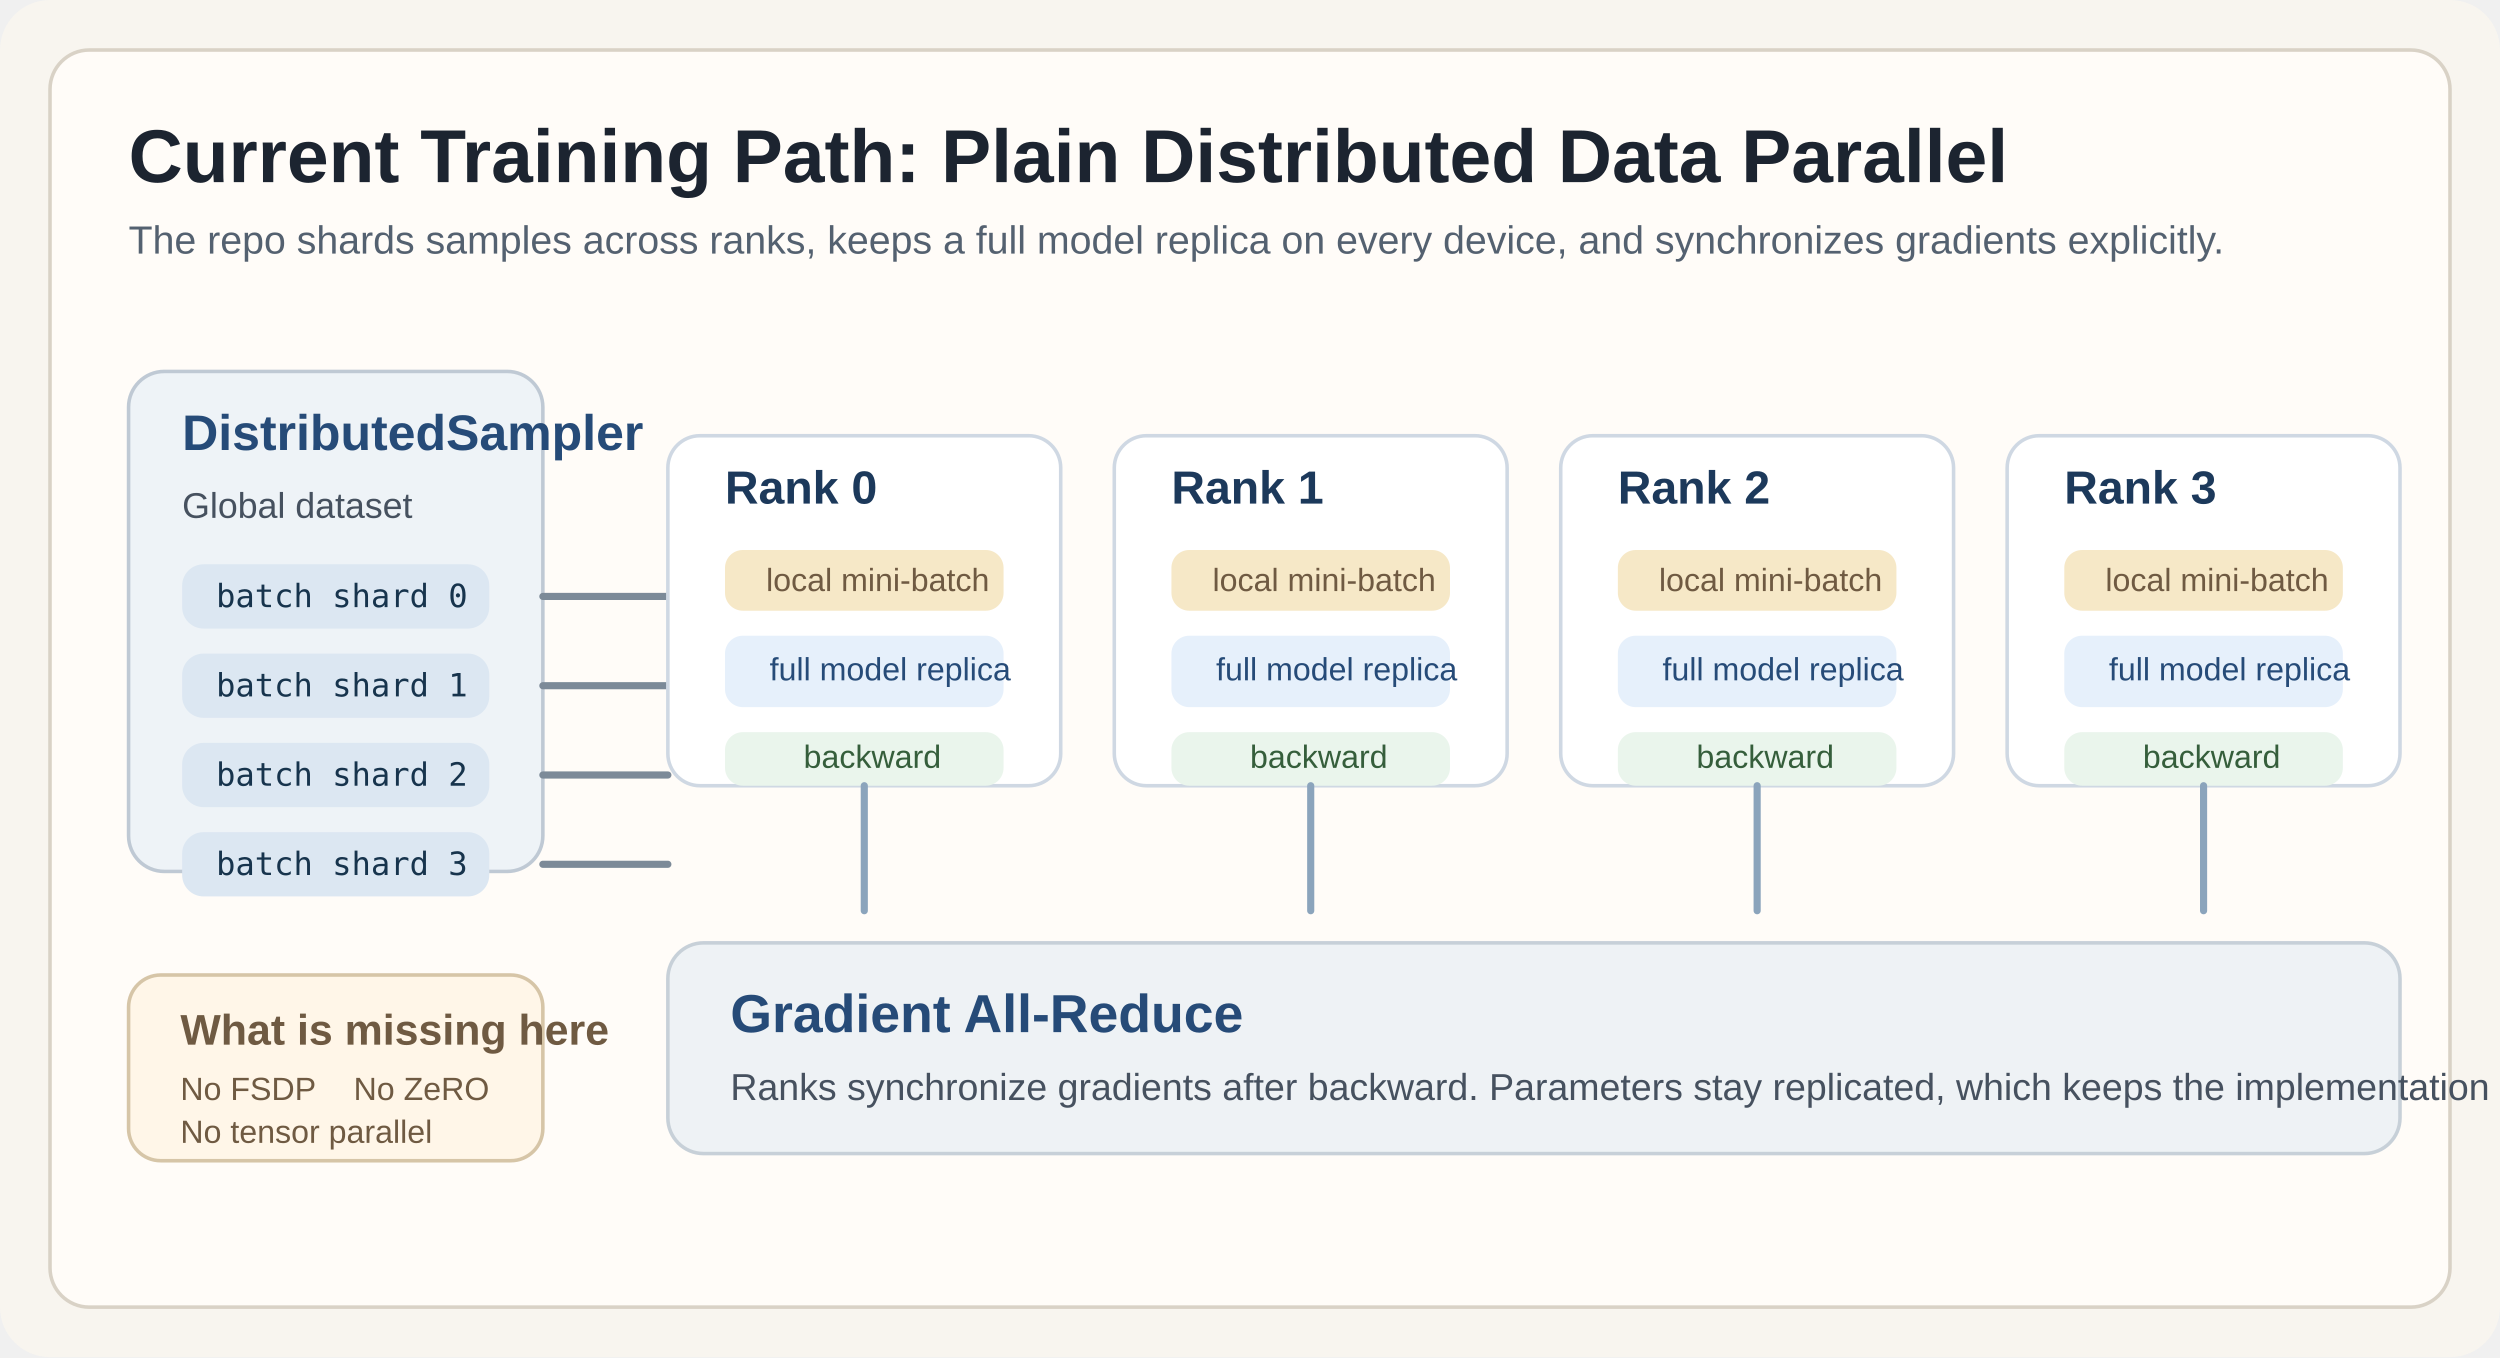
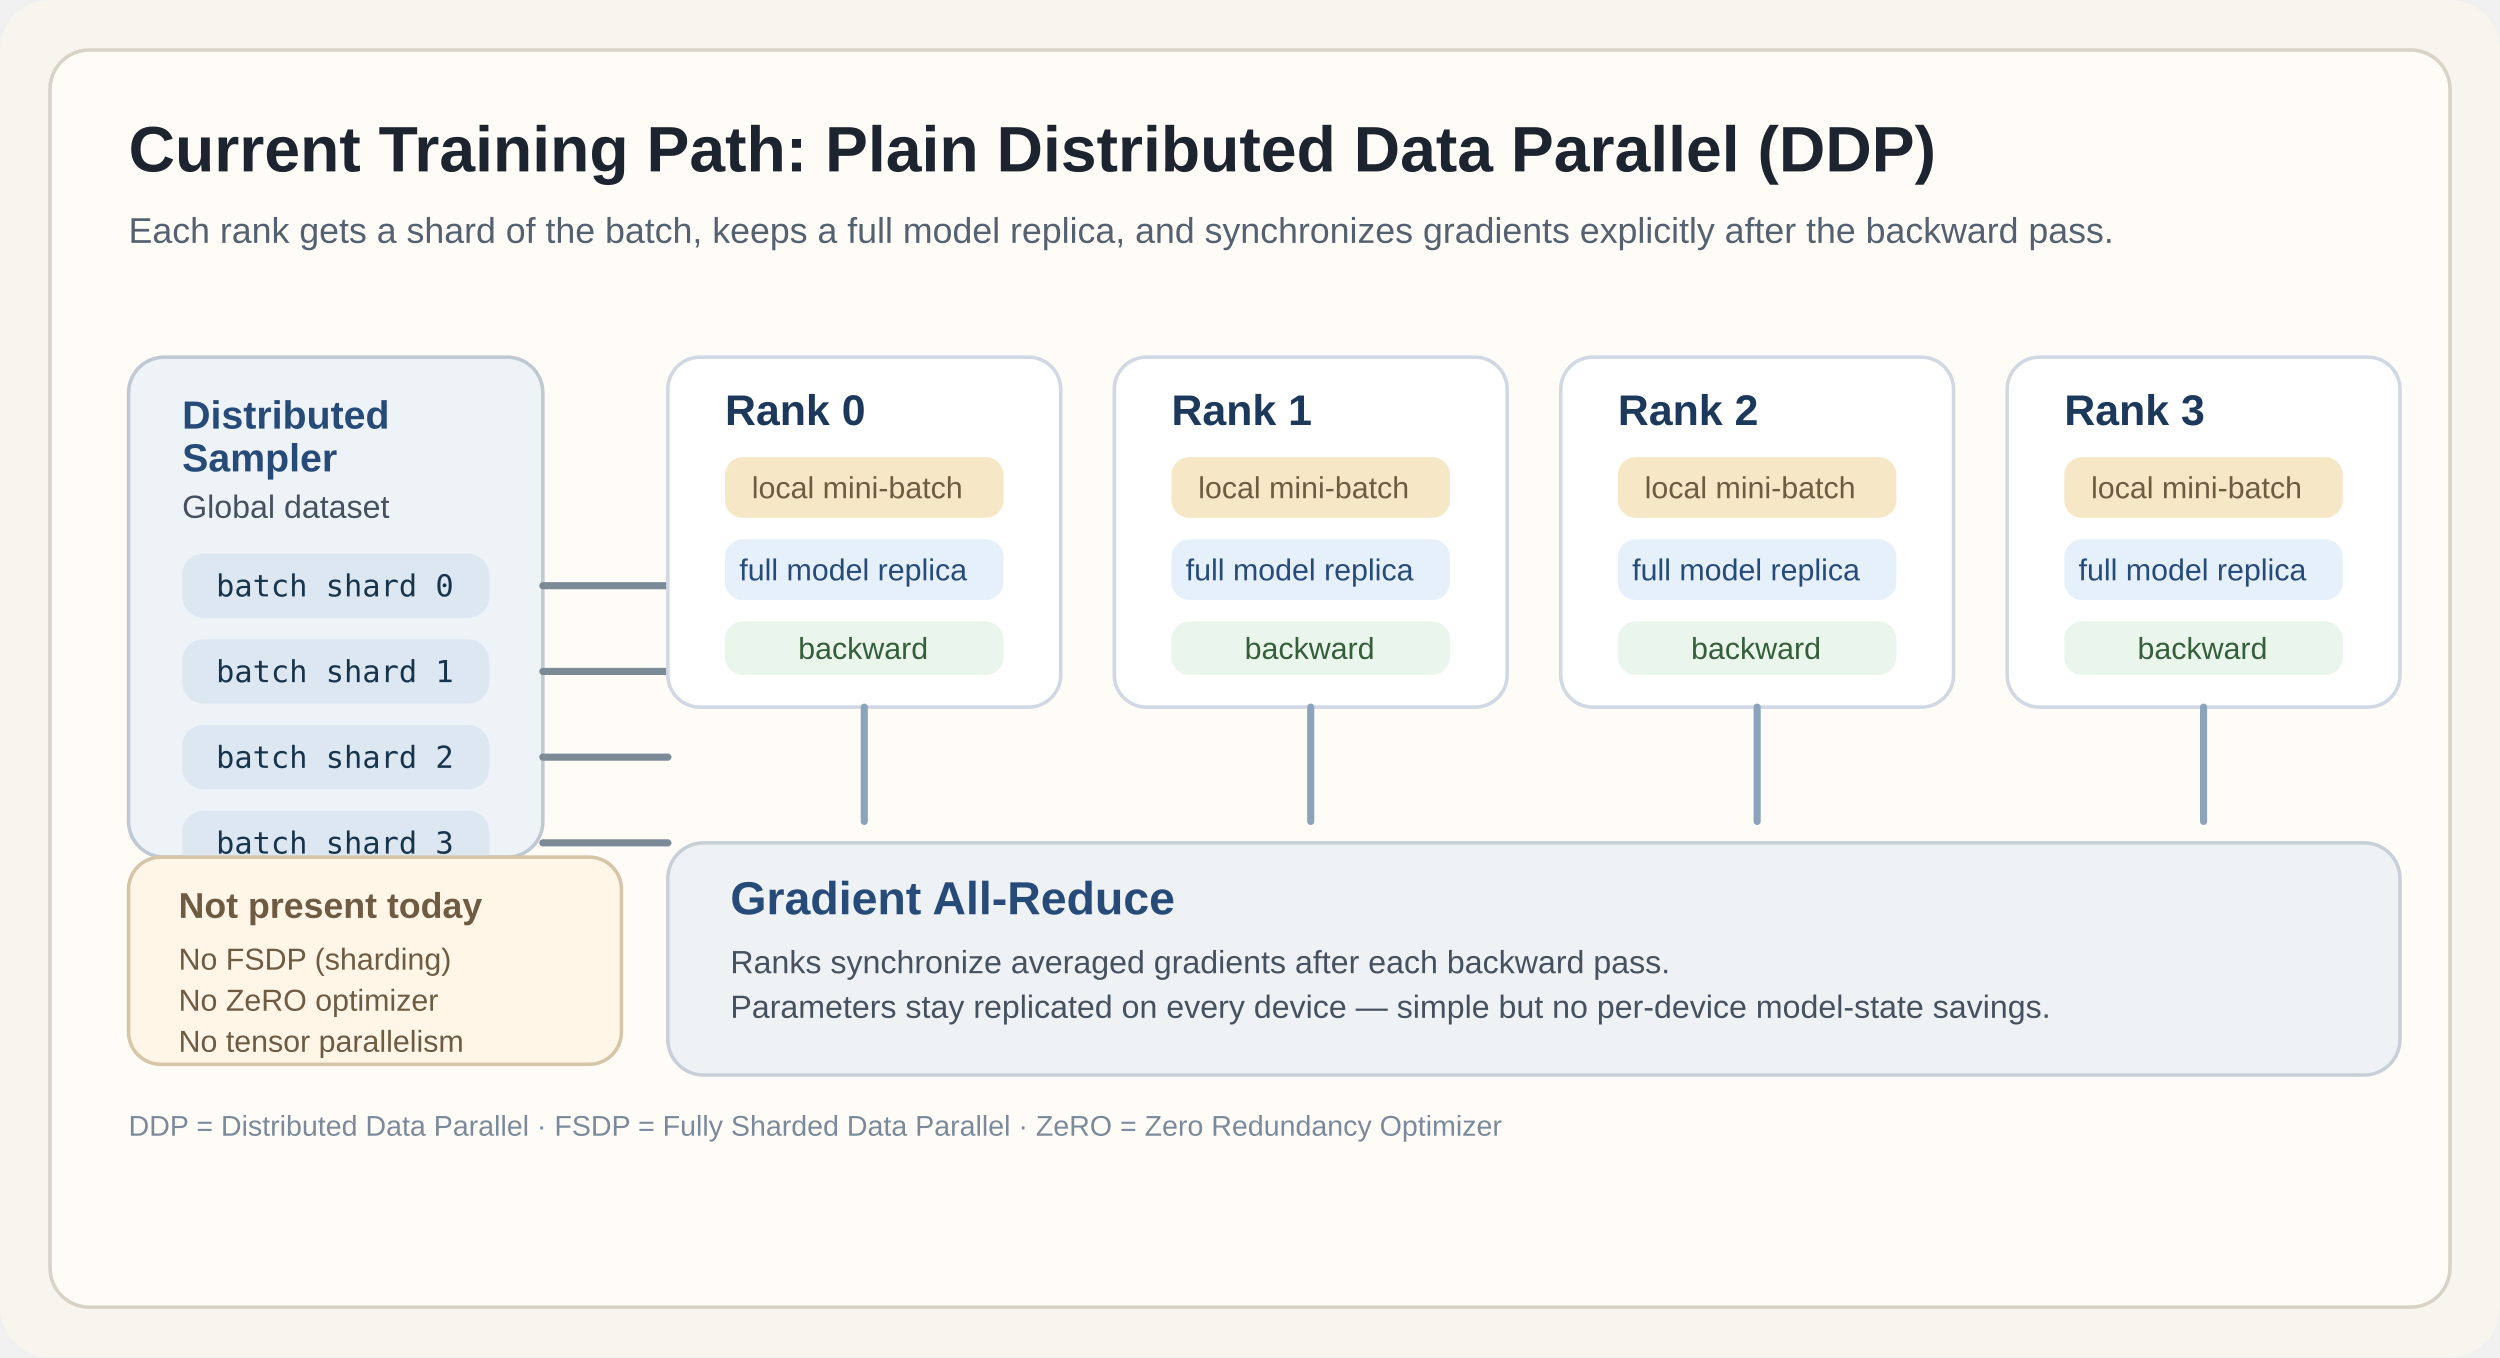
<svg xmlns="http://www.w3.org/2000/svg" viewBox="0 0 1400 760" fill="none" role="img" aria-labelledby="title desc">
  <rect width="1400" height="760" rx="28" fill="#F8F5EF" />
  <rect x="28" y="28" width="1344" height="704" rx="22" fill="#FFFCF8" stroke="#D9D2C6" stroke-width="2" />
-   <text x="72" y="102" fill="#1C2430" font-family="IBM Plex Sans, Arial, sans-serif" font-size="42" font-weight="700">Current Training Path: Plain Distributed Data Parallel</text>
-   <text x="72" y="142" fill="#546170" font-family="IBM Plex Sans, Arial, sans-serif" font-size="22">The repo shards samples across ranks, keeps a full model replica on every device, and synchronizes gradients explicitly.</text>
-   <rect x="72" y="208" width="232" height="280" rx="20" fill="#EEF3F7" stroke="#BFC9D4" stroke-width="2" />
-   <text x="102" y="252" fill="#264B78" font-family="IBM Plex Sans, Arial, sans-serif" font-size="28" font-weight="700">DistributedSampler</text>
-   <text x="102" y="290" fill="#46515F" font-family="IBM Plex Sans, Arial, sans-serif" font-size="20">Global dataset</text>
-   <rect x="102" y="316" width="172" height="36" rx="12" fill="#DCE7F2" />
-   <text x="121" y="340" fill="#17344D" font-family="IBM Plex Mono, monospace" font-size="18">batch shard 0</text>
-   <rect x="102" y="366" width="172" height="36" rx="12" fill="#DCE7F2" />
-   <text x="121" y="390" fill="#17344D" font-family="IBM Plex Mono, monospace" font-size="18">batch shard 1</text>
-   <rect x="102" y="416" width="172" height="36" rx="12" fill="#DCE7F2" />
-   <text x="121" y="440" fill="#17344D" font-family="IBM Plex Mono, monospace" font-size="18">batch shard 2</text>
-   <rect x="102" y="466" width="172" height="36" rx="12" fill="#DCE7F2" />
-   <text x="121" y="490" fill="#17344D" font-family="IBM Plex Mono, monospace" font-size="18">batch shard 3</text>
+   <text x="72" y="96" fill="#1C2430" font-family="IBM Plex Sans, Arial, sans-serif" font-size="36" font-weight="700">Current Training Path: Plain Distributed Data Parallel (DDP)</text>
+   <text x="72" y="136" fill="#546170" font-family="IBM Plex Sans, Arial, sans-serif" font-size="20">Each rank gets a shard of the batch, keeps a full model replica, and synchronizes gradients explicitly after the backward pass.</text>
+   <rect x="72" y="200" width="232" height="280" rx="20" fill="#EEF3F7" stroke="#BFC9D4" stroke-width="2" />
+   <text x="102" y="240" fill="#264B78" font-family="IBM Plex Sans, Arial, sans-serif" font-size="22" font-weight="700">Distributed</text>
+   <text x="102" y="264" fill="#264B78" font-family="IBM Plex Sans, Arial, sans-serif" font-size="22" font-weight="700">Sampler</text>
+   <text x="102" y="290" fill="#46515F" font-family="IBM Plex Sans, Arial, sans-serif" font-size="18">Global dataset</text>
+   <rect x="102" y="310" width="172" height="36" rx="12" fill="#DCE7F2" />
+   <text x="121" y="334" fill="#17344D" font-family="IBM Plex Mono, monospace" font-size="17">batch shard 0</text>
+   <rect x="102" y="358" width="172" height="36" rx="12" fill="#DCE7F2" />
+   <text x="121" y="382" fill="#17344D" font-family="IBM Plex Mono, monospace" font-size="17">batch shard 1</text>
+   <rect x="102" y="406" width="172" height="36" rx="12" fill="#DCE7F2" />
+   <text x="121" y="430" fill="#17344D" font-family="IBM Plex Mono, monospace" font-size="17">batch shard 2</text>
+   <rect x="102" y="454" width="172" height="36" rx="12" fill="#DCE7F2" />
+   <text x="121" y="478" fill="#17344D" font-family="IBM Plex Mono, monospace" font-size="17">batch shard 3</text>
  <g stroke="#7C8A98" stroke-width="4" stroke-linecap="round">
-     <path d="M304 334H374" />
-     <path d="M304 384H374" />
-     <path d="M304 434H374" />
-     <path d="M304 484H374" />
+     <path d="M304 328H374" />
+     <path d="M304 376H374" />
+     <path d="M304 424H374" />
+     <path d="M304 472H374" />
  </g>
  <g>
-     <rect x="374" y="244" width="220" height="196" rx="18" fill="#FFFFFF" stroke="#CFD8E3" stroke-width="2" />
-     <text x="406" y="282" fill="#1C395B" font-family="IBM Plex Sans, Arial, sans-serif" font-size="26" font-weight="700">Rank 0</text>
-     <rect x="406" y="308" width="156" height="34" rx="10" fill="#F6E8C7" />
-     <text x="429" y="331" fill="#6F5A42" font-family="IBM Plex Sans, Arial, sans-serif" font-size="18">local mini-batch</text>
-     <rect x="406" y="356" width="156" height="40" rx="10" fill="#E6F0FB" />
-     <text x="431" y="381" fill="#264B78" font-family="IBM Plex Sans, Arial, sans-serif" font-size="18">full model replica</text>
-     <rect x="406" y="410" width="156" height="30" rx="10" fill="#EAF5EC" />
-     <text x="450" y="430" fill="#355E3B" font-family="IBM Plex Sans, Arial, sans-serif" font-size="18">backward</text>
+     <rect x="374" y="200" width="220" height="196" rx="18" fill="#FFFFFF" stroke="#CFD8E3" stroke-width="2" />
+     <text x="406" y="238" fill="#1C395B" font-family="IBM Plex Sans, Arial, sans-serif" font-size="24" font-weight="700">Rank 0</text>
+     <rect x="406" y="256" width="156" height="34" rx="10" fill="#F6E8C7" />
+     <text x="421" y="279" fill="#6F5A42" font-family="IBM Plex Sans, Arial, sans-serif" font-size="17">local mini-batch</text>
+     <rect x="406" y="302" width="156" height="34" rx="10" fill="#E6F0FB" />
+     <text x="414" y="325" fill="#264B78" font-family="IBM Plex Sans, Arial, sans-serif" font-size="17">full model replica</text>
+     <rect x="406" y="348" width="156" height="30" rx="10" fill="#EAF5EC" />
+     <text x="447" y="369" fill="#355E3B" font-family="IBM Plex Sans, Arial, sans-serif" font-size="17">backward</text>
  </g>
  <g>
-     <rect x="624" y="244" width="220" height="196" rx="18" fill="#FFFFFF" stroke="#CFD8E3" stroke-width="2" />
-     <text x="656" y="282" fill="#1C395B" font-family="IBM Plex Sans, Arial, sans-serif" font-size="26" font-weight="700">Rank 1</text>
-     <rect x="656" y="308" width="156" height="34" rx="10" fill="#F6E8C7" />
-     <text x="679" y="331" fill="#6F5A42" font-family="IBM Plex Sans, Arial, sans-serif" font-size="18">local mini-batch</text>
-     <rect x="656" y="356" width="156" height="40" rx="10" fill="#E6F0FB" />
-     <text x="681" y="381" fill="#264B78" font-family="IBM Plex Sans, Arial, sans-serif" font-size="18">full model replica</text>
-     <rect x="656" y="410" width="156" height="30" rx="10" fill="#EAF5EC" />
-     <text x="700" y="430" fill="#355E3B" font-family="IBM Plex Sans, Arial, sans-serif" font-size="18">backward</text>
+     <rect x="624" y="200" width="220" height="196" rx="18" fill="#FFFFFF" stroke="#CFD8E3" stroke-width="2" />
+     <text x="656" y="238" fill="#1C395B" font-family="IBM Plex Sans, Arial, sans-serif" font-size="24" font-weight="700">Rank 1</text>
+     <rect x="656" y="256" width="156" height="34" rx="10" fill="#F6E8C7" />
+     <text x="671" y="279" fill="#6F5A42" font-family="IBM Plex Sans, Arial, sans-serif" font-size="17">local mini-batch</text>
+     <rect x="656" y="302" width="156" height="34" rx="10" fill="#E6F0FB" />
+     <text x="664" y="325" fill="#264B78" font-family="IBM Plex Sans, Arial, sans-serif" font-size="17">full model replica</text>
+     <rect x="656" y="348" width="156" height="30" rx="10" fill="#EAF5EC" />
+     <text x="697" y="369" fill="#355E3B" font-family="IBM Plex Sans, Arial, sans-serif" font-size="17">backward</text>
  </g>
  <g>
-     <rect x="874" y="244" width="220" height="196" rx="18" fill="#FFFFFF" stroke="#CFD8E3" stroke-width="2" />
-     <text x="906" y="282" fill="#1C395B" font-family="IBM Plex Sans, Arial, sans-serif" font-size="26" font-weight="700">Rank 2</text>
-     <rect x="906" y="308" width="156" height="34" rx="10" fill="#F6E8C7" />
-     <text x="929" y="331" fill="#6F5A42" font-family="IBM Plex Sans, Arial, sans-serif" font-size="18">local mini-batch</text>
-     <rect x="906" y="356" width="156" height="40" rx="10" fill="#E6F0FB" />
-     <text x="931" y="381" fill="#264B78" font-family="IBM Plex Sans, Arial, sans-serif" font-size="18">full model replica</text>
-     <rect x="906" y="410" width="156" height="30" rx="10" fill="#EAF5EC" />
-     <text x="950" y="430" fill="#355E3B" font-family="IBM Plex Sans, Arial, sans-serif" font-size="18">backward</text>
+     <rect x="874" y="200" width="220" height="196" rx="18" fill="#FFFFFF" stroke="#CFD8E3" stroke-width="2" />
+     <text x="906" y="238" fill="#1C395B" font-family="IBM Plex Sans, Arial, sans-serif" font-size="24" font-weight="700">Rank 2</text>
+     <rect x="906" y="256" width="156" height="34" rx="10" fill="#F6E8C7" />
+     <text x="921" y="279" fill="#6F5A42" font-family="IBM Plex Sans, Arial, sans-serif" font-size="17">local mini-batch</text>
+     <rect x="906" y="302" width="156" height="34" rx="10" fill="#E6F0FB" />
+     <text x="914" y="325" fill="#264B78" font-family="IBM Plex Sans, Arial, sans-serif" font-size="17">full model replica</text>
+     <rect x="906" y="348" width="156" height="30" rx="10" fill="#EAF5EC" />
+     <text x="947" y="369" fill="#355E3B" font-family="IBM Plex Sans, Arial, sans-serif" font-size="17">backward</text>
  </g>
  <g>
-     <rect x="1124" y="244" width="220" height="196" rx="18" fill="#FFFFFF" stroke="#CFD8E3" stroke-width="2" />
-     <text x="1156" y="282" fill="#1C395B" font-family="IBM Plex Sans, Arial, sans-serif" font-size="26" font-weight="700">Rank 3</text>
-     <rect x="1156" y="308" width="156" height="34" rx="10" fill="#F6E8C7" />
-     <text x="1179" y="331" fill="#6F5A42" font-family="IBM Plex Sans, Arial, sans-serif" font-size="18">local mini-batch</text>
-     <rect x="1156" y="356" width="156" height="40" rx="10" fill="#E6F0FB" />
-     <text x="1181" y="381" fill="#264B78" font-family="IBM Plex Sans, Arial, sans-serif" font-size="18">full model replica</text>
-     <rect x="1156" y="410" width="156" height="30" rx="10" fill="#EAF5EC" />
-     <text x="1200" y="430" fill="#355E3B" font-family="IBM Plex Sans, Arial, sans-serif" font-size="18">backward</text>
+     <rect x="1124" y="200" width="220" height="196" rx="18" fill="#FFFFFF" stroke="#CFD8E3" stroke-width="2" />
+     <text x="1156" y="238" fill="#1C395B" font-family="IBM Plex Sans, Arial, sans-serif" font-size="24" font-weight="700">Rank 3</text>
+     <rect x="1156" y="256" width="156" height="34" rx="10" fill="#F6E8C7" />
+     <text x="1171" y="279" fill="#6F5A42" font-family="IBM Plex Sans, Arial, sans-serif" font-size="17">local mini-batch</text>
+     <rect x="1156" y="302" width="156" height="34" rx="10" fill="#E6F0FB" />
+     <text x="1164" y="325" fill="#264B78" font-family="IBM Plex Sans, Arial, sans-serif" font-size="17">full model replica</text>
+     <rect x="1156" y="348" width="156" height="30" rx="10" fill="#EAF5EC" />
+     <text x="1197" y="369" fill="#355E3B" font-family="IBM Plex Sans, Arial, sans-serif" font-size="17">backward</text>
  </g>
  <g stroke="#8BA4BC" stroke-width="4" stroke-linecap="round">
-     <path d="M484 440V510" />
-     <path d="M734 440V510" />
-     <path d="M984 440V510" />
-     <path d="M1234 440V510" />
+     <path d="M484 396V460" />
+     <path d="M734 396V460" />
+     <path d="M984 396V460" />
+     <path d="M1234 396V460" />
  </g>
-   <rect x="374" y="528" width="970" height="118" rx="20" fill="#EEF2F5" stroke="#C7D0D8" stroke-width="2" />
-   <text x="409" y="578" fill="#264B78" font-family="IBM Plex Sans, Arial, sans-serif" font-size="30" font-weight="700">Gradient All-Reduce</text>
-   <text x="409" y="616" fill="#46515F" font-family="IBM Plex Sans, Arial, sans-serif" font-size="21">Ranks synchronize gradients after backward. Parameters stay replicated, which keeps the implementation simple but does not reduce per-device model state.</text>
-   <rect x="72" y="546" width="232" height="104" rx="18" fill="#FFF6E8" stroke="#D6C5A7" stroke-width="2" />
-   <text x="101" y="585" fill="#6F5A42" font-family="IBM Plex Sans, Arial, sans-serif" font-size="24" font-weight="700">What is missing here</text>
-   <text x="101" y="616" fill="#6F5A42" font-family="IBM Plex Sans, Arial, sans-serif" font-size="18">No FSDP</text>
-   <text x="198" y="616" fill="#6F5A42" font-family="IBM Plex Sans, Arial, sans-serif" font-size="18">No ZeRO</text>
-   <text x="101" y="640" fill="#6F5A42" font-family="IBM Plex Sans, Arial, sans-serif" font-size="18">No tensor parallel</text>
+   <rect x="374" y="472" width="970" height="130" rx="20" fill="#EEF2F5" stroke="#C7D0D8" stroke-width="2" />
+   <text x="409" y="512" fill="#264B78" font-family="IBM Plex Sans, Arial, sans-serif" font-size="26" font-weight="700">Gradient All-Reduce</text>
+   <text x="409" y="545" fill="#46515F" font-family="IBM Plex Sans, Arial, sans-serif" font-size="18">Ranks synchronize averaged gradients after each backward pass.</text>
+   <text x="409" y="570" fill="#46515F" font-family="IBM Plex Sans, Arial, sans-serif" font-size="18">Parameters stay replicated on every device — simple but no per-device model-state savings.</text>
+   <rect x="72" y="480" width="276" height="116" rx="18" fill="#FFF6E8" stroke="#D6C5A7" stroke-width="2" />
+   <text x="100" y="514" fill="#6F5A42" font-family="IBM Plex Sans, Arial, sans-serif" font-size="20" font-weight="700">Not present today</text>
+   <text x="100" y="543" fill="#6F5A42" font-family="IBM Plex Sans, Arial, sans-serif" font-size="17">No FSDP (sharding)</text>
+   <text x="100" y="566" fill="#6F5A42" font-family="IBM Plex Sans, Arial, sans-serif" font-size="17">No ZeRO optimizer</text>
+   <text x="100" y="589" fill="#6F5A42" font-family="IBM Plex Sans, Arial, sans-serif" font-size="17">No tensor parallelism</text>
+   <text x="72" y="636" fill="#7A8A9A" font-family="IBM Plex Sans, Arial, sans-serif" font-size="16">DDP = Distributed Data Parallel · FSDP = Fully Sharded Data Parallel · ZeRO = Zero Redundancy Optimizer</text>
</svg>
